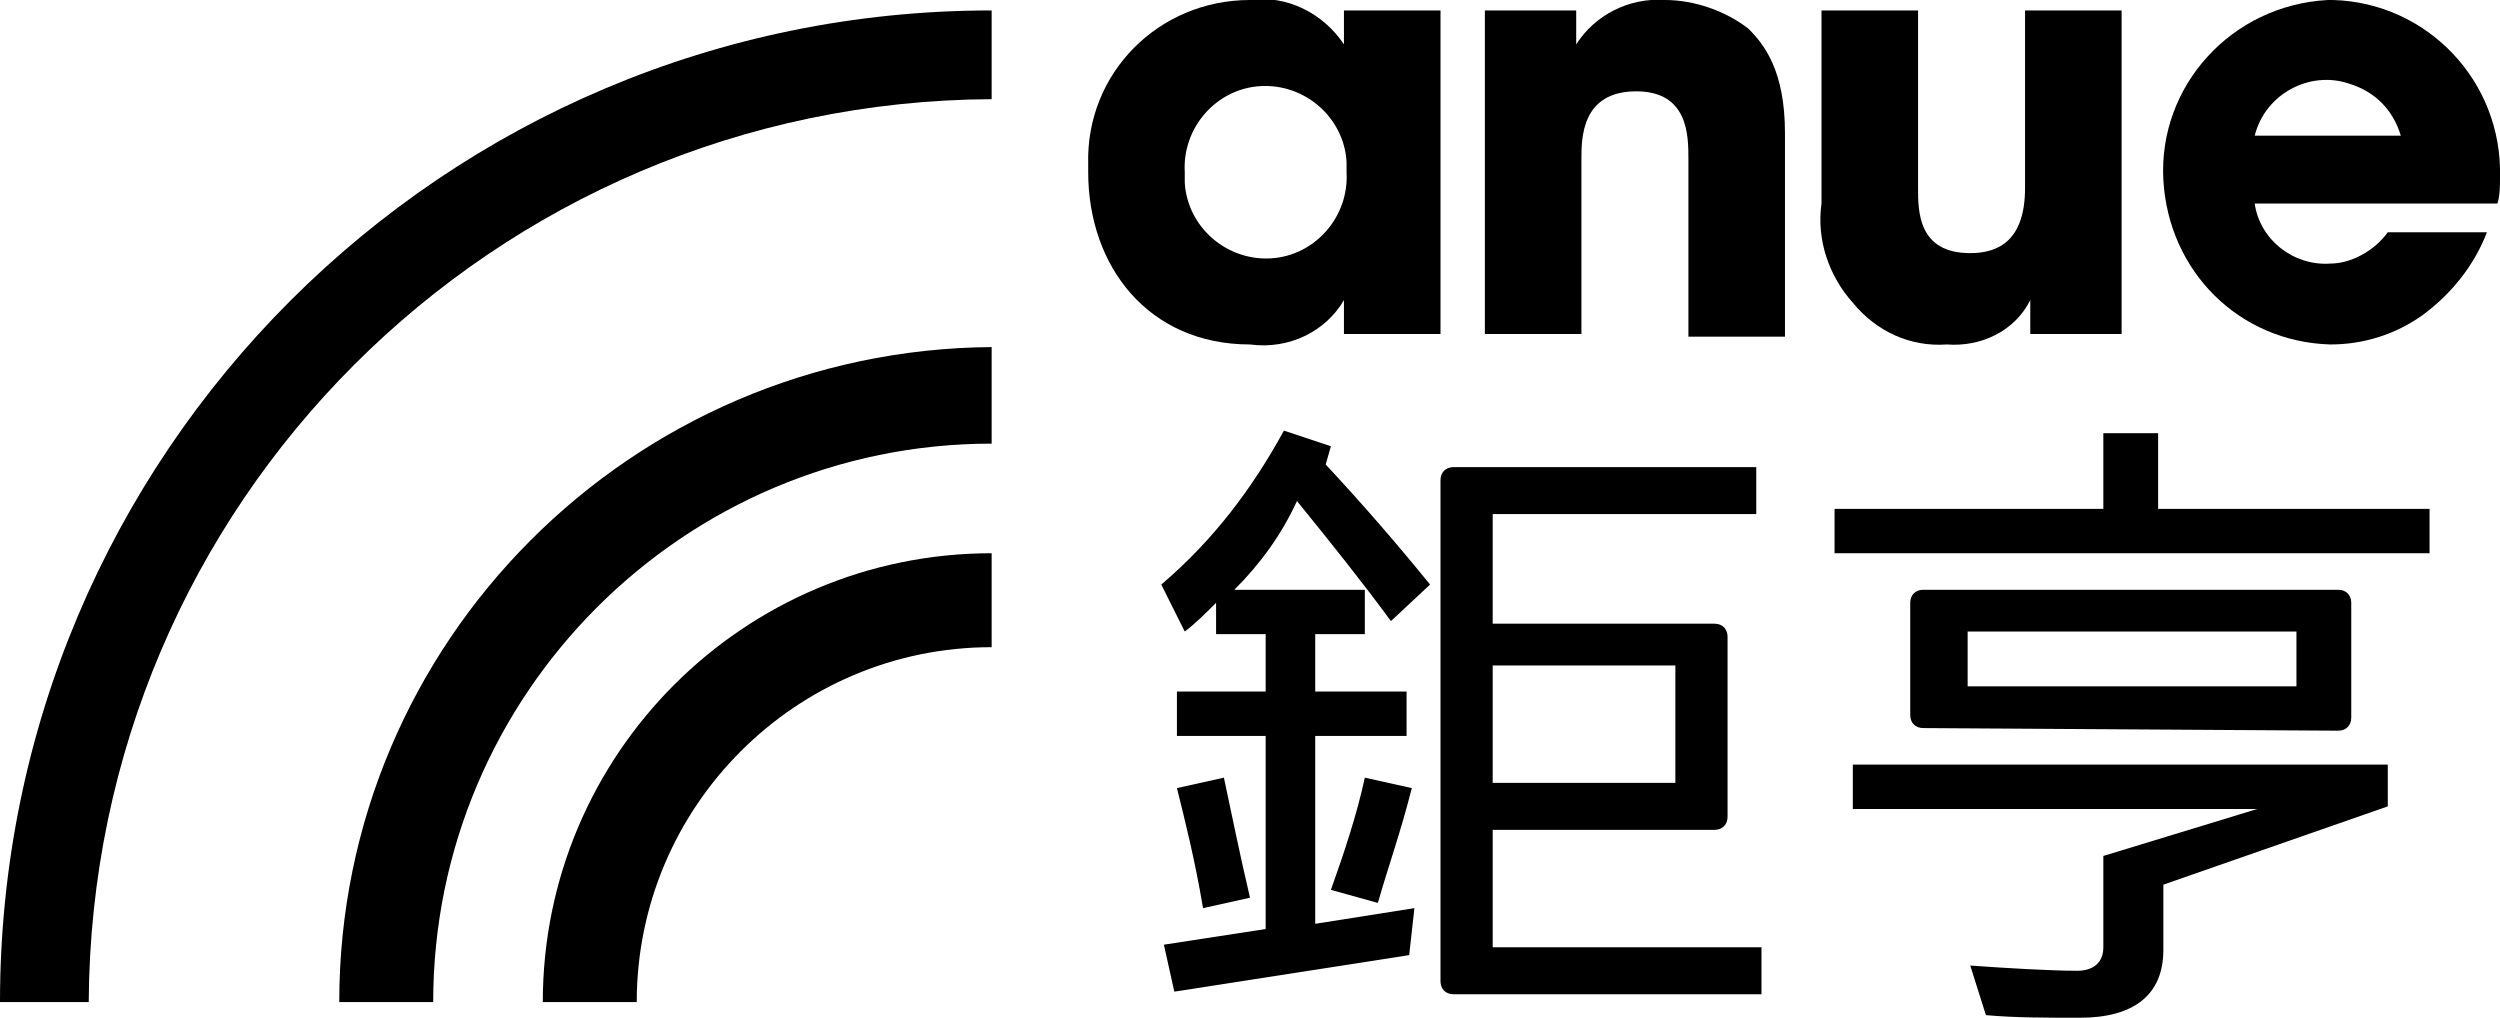
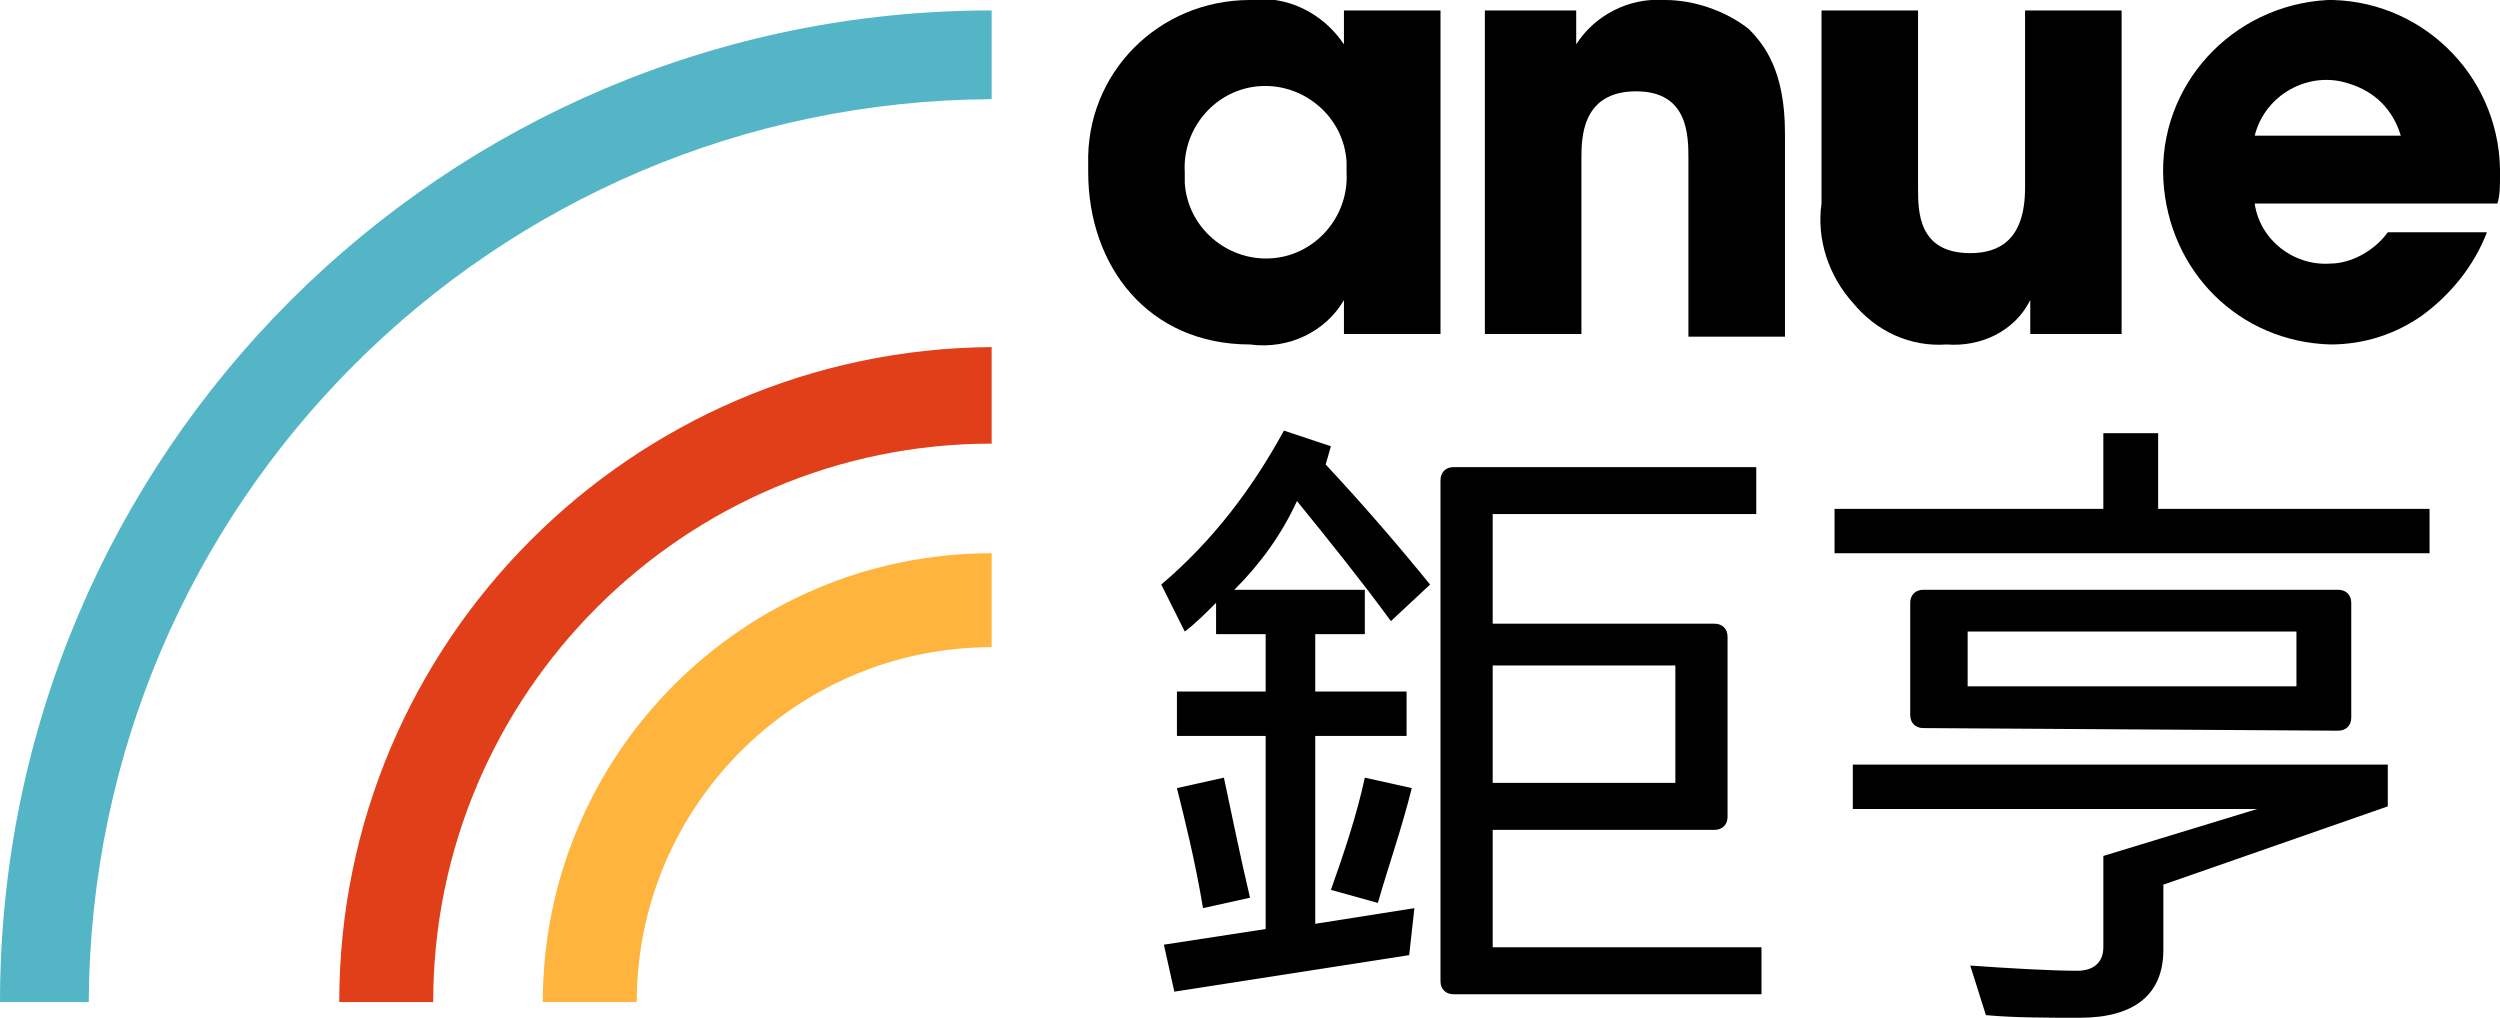
<svg xmlns="http://www.w3.org/2000/svg" version="1.1" id="圖層_1" x="0px" y="0px" viewBox="0 0 95.8 39" style="enable-background:new 0 0 95.8 39;" xml:space="preserve">
  <style type="text/css">
- 	.st0{fill:#000000;}
- 	.st1{fill:#000000;}
- 	.st2{fill:#000000;}
+ 	.st0{fill:#FFB43E;}
+ 	.st1{fill:#E03F19;}
+ 	.st2{fill:#54B5C6;}
</style>
  <g>
    <path d="M71,31h15.5l-5.9,1.8v3.5c0,0.6-0.4,0.9-1,0.9c-1,0-2.7-0.1-4.1-0.2l0.6,1.9c1.1,0.1,2.3,0.1,3.6,0.1   c2.1,0,3.2-0.9,3.2-2.6v-2.5l8.6-3v-1.6H71V31z" />
    <path d="M89.6,22.6H73.7c-0.3,0-0.5,0.2-0.5,0.5v4.3c0,0.3,0.2,0.5,0.5,0.5L89.6,28c0.3,0,0.5-0.2,0.5-0.5v-4.4   C90.1,22.8,89.9,22.6,89.6,22.6z M88,26.3H75.4v-2.1H88V26.3z" />
    <polygon points="82.7,16.6 80.6,16.6 80.6,19.5 70.3,19.5 70.3,21.2 93.1,21.2 93.1,19.5 82.7,19.5  " />
  </g>
  <g>
    <path d="M46.9,29.8l-1.8,0.4c0.3,1.2,0.7,2.8,1,4.6l1.8-0.4C47.5,32.7,47.2,31.2,46.9,29.8z" />
    <path d="M53.3,23.8l1.5-1.4c-1.3-1.6-2.6-3.1-4-4.6l0.2-0.7l-1.8-0.6c-1.2,2.2-2.7,4.2-4.7,5.9l0.9,1.8c0.4-0.3,0.8-0.7,1.2-1.1   v1.2h1.9v2.2h-3.4v1.7h3.4v7.4l-3.9,0.6L45,38l9-1.4l0.2-1.8l-3.8,0.6v-7.2h3.5v-1.7h-3.5v-2.2h1.9v-1.7h-5c1-1,1.8-2.1,2.4-3.4   C51,20.8,52.2,22.3,53.3,23.8z" />
    <path d="M51,34.1l1.8,0.5c0.4-1.4,0.9-2.8,1.3-4.4l-1.8-0.4C52,31.2,51.5,32.7,51,34.1z" />
    <path d="M57.2,36.3v-4.5h8.5c0.3,0,0.5-0.2,0.5-0.5v-6.9c0-0.3-0.2-0.5-0.5-0.5h-8.5v-4.2h10.1v-1.8H55.7c-0.3,0-0.5,0.2-0.5,0.5   v19.2c0,0.3,0.2,0.5,0.5,0.5h11.8v-1.8H57.2z M57.2,25.5h7V30h-7V25.5z" />
  </g>
  <g>
    <path d="M51.5,0.4v1.3c-0.8-1.2-2.2-1.9-3.6-1.7c-3.5,0-6.3,2.8-6.2,6.3v0.3c0,3.6,2.3,6.6,6.2,6.6c1.5,0.2,2.9-0.5,3.6-1.7v1.3   h3.7V0.4H51.5z M51.6,6.6c0.1,1.7-1.2,3.2-2.9,3.3C47,10,45.5,8.7,45.4,7V6.6c-0.1-1.7,1.2-3.2,2.9-3.3c1.7-0.1,3.2,1.2,3.3,2.9   V6.6z" />
    <path d="M63.8,0c-1.4-0.1-2.7,0.6-3.4,1.7V0.4h-3.5v12.4h3.7V6.1c0-0.8,0-2.6,2.1-2.6c2,0,2,1.7,2,2.6v6.8h3.7V5.1   c0-2.4-0.8-3.4-1.4-4C66.1,0.4,64.9,0,63.8,0z" />
    <path d="M74.6,13.2c1.3,0.1,2.6-0.5,3.2-1.7v1.3h3.5V0.4h-3.7v6.8c0,2-1,2.5-2.1,2.5c-2,0-2-1.6-2-2.5V0.4h-3.7v7.4   c-0.2,1.4,0.3,2.8,1.2,3.8C71.9,12.7,73.2,13.3,74.6,13.2z" />
    <path d="M95.8,6.8C95.9,3.1,93,0.1,89.4,0h-0.2c-3.7,0.2-6.5,3.3-6.3,6.9c0.2,3.5,2.9,6.2,6.4,6.3c1.3,0,2.5-0.4,3.5-1.1   c1.1-0.8,2-1.9,2.5-3.2h-3.8c-0.5,0.7-1.4,1.2-2.2,1.2c-1.4,0.1-2.7-0.9-2.9-2.3h9.3C95.8,7.5,95.8,7.1,95.8,6.8z M86.4,5.2   c0.4-1.6,2.1-2.5,3.6-2c1,0.3,1.7,1,2,2H86.4z" />
  </g>
  <g>
    <path class="st0" d="M24.4,38.4h-3.6c0-9.5,7.7-17.2,17.2-17.2v3.6C30.5,24.8,24.4,30.9,24.4,38.4z" />
    <path class="st1" d="M16.6,38.4H13c0-13.8,11.2-25,25-25.1V17C26.2,17,16.6,26.6,16.6,38.4z" />
    <path class="st2" d="M3.4,38.4H0c0-21,17-38,38-38v3.4C18.9,3.9,3.5,19.3,3.4,38.4z" />
  </g>
</svg>
